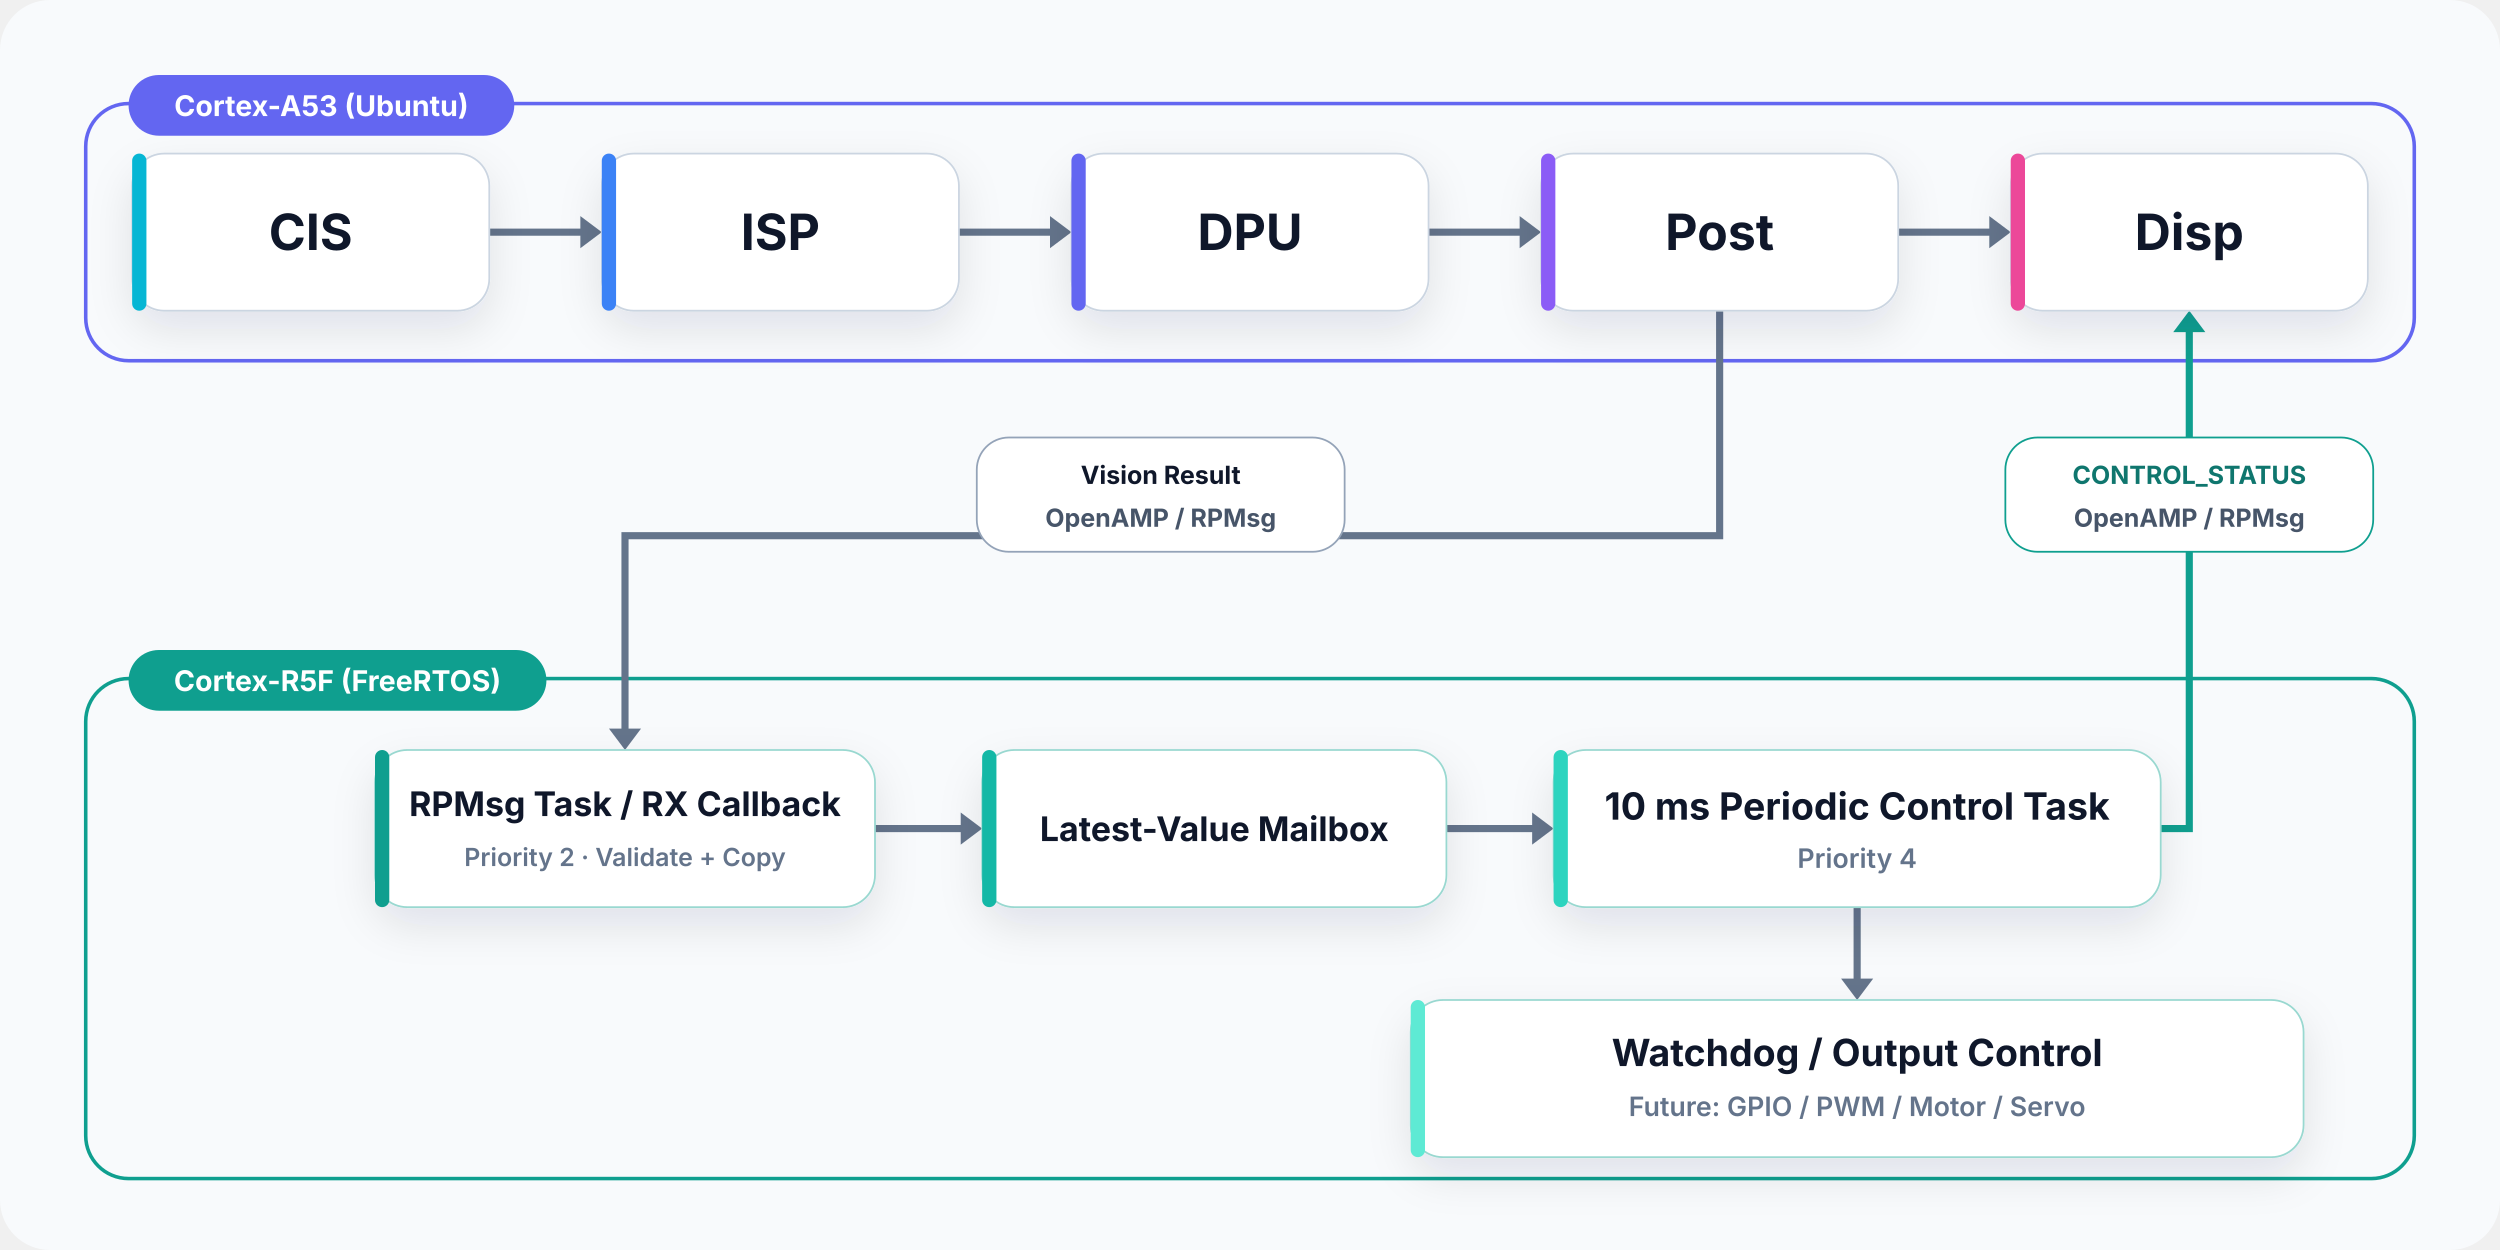
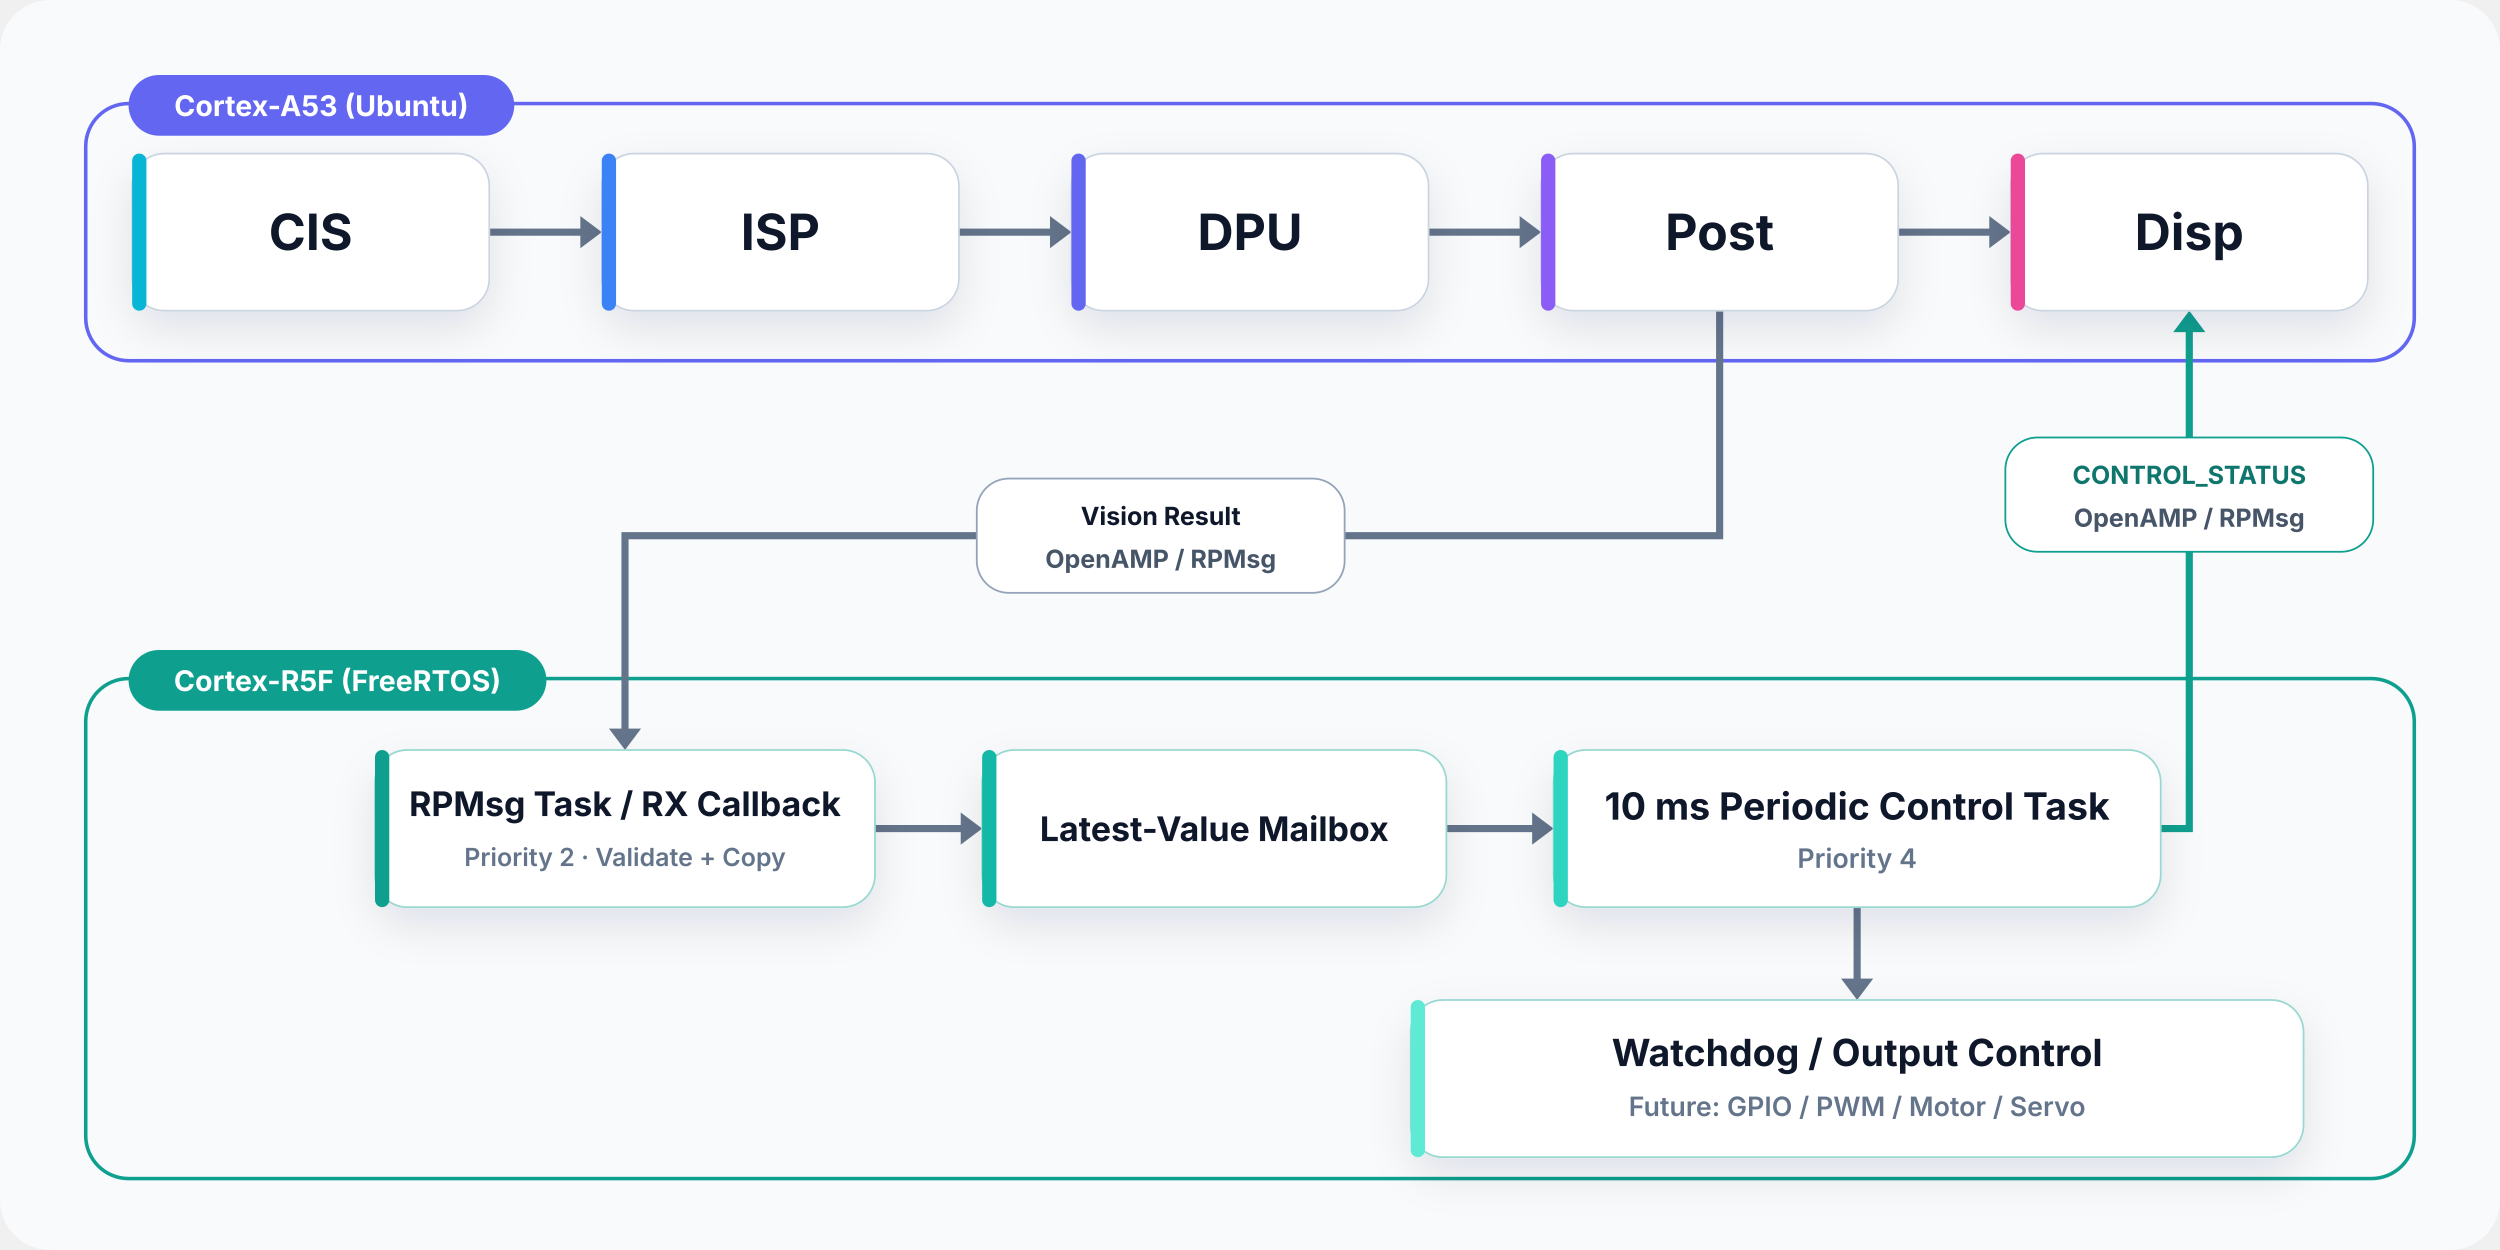
<svg xmlns="http://www.w3.org/2000/svg" width="1400" height="700" viewBox="0 0 1400 700" role="img" aria-labelledby="title desc">
  <defs>
    <filter id="shadow" x="-20%" y="-30%" width="140%" height="170%">
      <feDropShadow dx="0" dy="10" stdDeviation="12" flood-color="#0f172a" flood-opacity="0.10" />
    </filter>
  </defs>
  <rect width="1400" height="700" rx="28" fill="#f8fafc" />
  <g transform="translate(0 -90)">
    <rect x="48" y="148" width="1304" height="144" rx="24" fill="none" stroke="#6366f1" stroke-width="2" />
    <rect x="72" y="132" width="216" height="34" rx="17" fill="#6366f1" />
    <text x="180" y="155" fill="#ffffff" font-family="Inter, ui-sans-serif, system-ui, -apple-system, sans-serif" font-size="16" font-weight="700" text-anchor="middle">Cortex-A53 (Ubuntu)</text>
    <rect x="48" y="470" width="1304" height="280" rx="24" fill="none" stroke="#0f9f8f" stroke-width="2" />
    <rect x="72" y="454" width="234" height="34" rx="17" fill="#0f9f8f" />
    <text x="189" y="477" fill="#ffffff" font-family="Inter, ui-sans-serif, system-ui, -apple-system, sans-serif" font-size="16" font-weight="700" text-anchor="middle">Cortex-R5F (FreeRTOS)</text>
    <g fill="#64748b" stroke="#64748b" stroke-width="4" stroke-linecap="round">
      <path d="M 274 220 H 325" />
      <path d="M 325 211 L 337 220 L 325 229 Z" stroke="none" />
      <path d="M 537 220 H 588" />
      <path d="M 588 211 L 600 220 L 588 229 Z" stroke="none" />
      <path d="M 800 220 H 851" />
      <path d="M 851 211 L 863 220 L 851 229 Z" stroke="none" />
      <path d="M 1063 220 H 1114" />
      <path d="M 1114 211 L 1126 220 L 1114 229 Z" stroke="none" />
      <path d="M 963 264 V 390 H 350 V 498" fill="none" />
      <path d="M 341 498 L 350 510 L 359 498 Z" stroke="none" />
      <path d="M 490 554 H 538" />
      <path d="M 538 545 L 550 554 L 538 563 Z" stroke="none" />
      <path d="M 810 554 H 858" />
      <path d="M 858 545 L 870 554 L 858 563 Z" stroke="none" />
      <path d="M 1040 598 V 638" />
      <path d="M 1031 638 L 1040 650 L 1049 638 Z" stroke="none" />
    </g>
-     <rect x="547" y="335" width="206" height="64" rx="18" fill="#ffffff" stroke="#94a3b8" />
-     <text x="650" y="361" fill="#0f172a" font-family="Inter, ui-sans-serif, system-ui, -apple-system, sans-serif" font-size="14" font-weight="700" text-anchor="middle">Vision Result</text>
-     <text x="650" y="385" fill="#475569" font-family="Inter, ui-sans-serif, system-ui, -apple-system, sans-serif" font-size="14" font-weight="700" text-anchor="middle">OpenAMP / RPMsg</text>
+     <rect x="547" y="358" width="206" height="64" rx="18" fill="#ffffff" stroke="#94a3b8" />
+     <text x="650" y="384" fill="#0f172a" font-family="Inter, ui-sans-serif, system-ui, -apple-system, sans-serif" font-size="14" font-weight="700" text-anchor="middle">Vision Result</text>
+     <text x="650" y="408" fill="#475569" font-family="Inter, ui-sans-serif, system-ui, -apple-system, sans-serif" font-size="14" font-weight="700" text-anchor="middle">OpenAMP / RPMsg</text>
    <g fill="#0f9f8f" stroke="#0f9f8f" stroke-width="4" stroke-linecap="round">
      <path d="M 1210 554 H 1226 V 276" fill="none" />
      <path d="M 1217 276 L 1226 264 L 1235 276 Z" stroke="none" />
    </g>
    <rect x="1123" y="335" width="206" height="64" rx="18" fill="#ffffff" stroke="#0f9f8f" />
    <text x="1226" y="361" fill="#0f766e" font-family="Inter, ui-sans-serif, system-ui, -apple-system, sans-serif" font-size="14" font-weight="700" text-anchor="middle">CONTROL_STATUS</text>
    <text x="1226" y="385" fill="#475569" font-family="Inter, ui-sans-serif, system-ui, -apple-system, sans-serif" font-size="14" font-weight="700" text-anchor="middle">OpenAMP / RPMsg</text>
    <g font-family="Inter, ui-sans-serif, system-ui, -apple-system, sans-serif" text-anchor="middle">
      <g>
        <rect x="74" y="176" width="200" height="88" rx="18" fill="#ffffff" stroke="#cbd5e1" filter="url(#shadow)" />
        <rect x="74" y="176" width="8" height="88" rx="4" fill="#06b6d4" />
        <text x="174" y="230" fill="#0f172a" font-size="28" font-weight="700">CIS</text>
      </g>
      <g>
        <rect x="337" y="176" width="200" height="88" rx="18" fill="#ffffff" stroke="#cbd5e1" filter="url(#shadow)" />
        <rect x="337" y="176" width="8" height="88" rx="4" fill="#3b82f6" />
        <text x="437" y="230" fill="#0f172a" font-size="28" font-weight="700">ISP</text>
      </g>
      <g>
        <rect x="600" y="176" width="200" height="88" rx="18" fill="#ffffff" stroke="#cbd5e1" filter="url(#shadow)" />
        <rect x="600" y="176" width="8" height="88" rx="4" fill="#6366f1" />
        <text x="700" y="230" fill="#0f172a" font-size="28" font-weight="700">DPU</text>
      </g>
      <g>
        <rect x="863" y="176" width="200" height="88" rx="18" fill="#ffffff" stroke="#cbd5e1" filter="url(#shadow)" />
        <rect x="863" y="176" width="8" height="88" rx="4" fill="#8b5cf6" />
        <text x="963" y="230" fill="#0f172a" font-size="28" font-weight="700">Post</text>
      </g>
      <g>
        <rect x="1126" y="176" width="200" height="88" rx="18" fill="#ffffff" stroke="#cbd5e1" filter="url(#shadow)" />
        <rect x="1126" y="176" width="8" height="88" rx="4" fill="#ec4899" />
        <text x="1226" y="230" fill="#0f172a" font-size="28" font-weight="700">Disp</text>
      </g>
      <g>
        <rect x="210" y="510" width="280" height="88" rx="18" fill="#ffffff" stroke="#99d8d0" filter="url(#shadow)" />
        <rect x="210" y="510" width="8" height="88" rx="4" fill="#0f9f8f" />
        <text x="350" y="547" fill="#0f172a" font-size="19" font-weight="700">RPMsg Task / RX Callback</text>
        <text x="350" y="575" fill="#64748b" font-size="14" font-weight="600">Priority 2 · Validate + Copy</text>
      </g>
      <g>
        <rect x="550" y="510" width="260" height="88" rx="18" fill="#ffffff" stroke="#99d8d0" filter="url(#shadow)" />
        <rect x="550" y="510" width="8" height="88" rx="4" fill="#14b8a6" />
        <text x="680" y="561" fill="#0f172a" font-size="19" font-weight="700">Latest-Value Mailbox</text>
      </g>
      <g>
        <rect x="870" y="510" width="340" height="88" rx="18" fill="#ffffff" stroke="#99d8d0" filter="url(#shadow)" />
        <rect x="870" y="510" width="8" height="88" rx="4" fill="#2dd4bf" />
        <text x="1040" y="549" fill="#0f172a" font-size="21" font-weight="700">10 ms Periodic Control Task</text>
        <text x="1040" y="576" fill="#64748b" font-size="15" font-weight="600">Priority 4</text>
      </g>
      <g>
        <rect x="790" y="650" width="500" height="88" rx="18" fill="#ffffff" stroke="#99d8d0" filter="url(#shadow)" />
        <rect x="790" y="650" width="8" height="88" rx="4" fill="#5eead4" />
        <text x="1040" y="687" fill="#0f172a" font-size="21" font-weight="700">Watchdog / Output Control</text>
        <text x="1040" y="715" fill="#64748b" font-size="15" font-weight="600">Future: GPIO / PWM / Motor / Servo</text>
      </g>
    </g>
  </g>
</svg>
